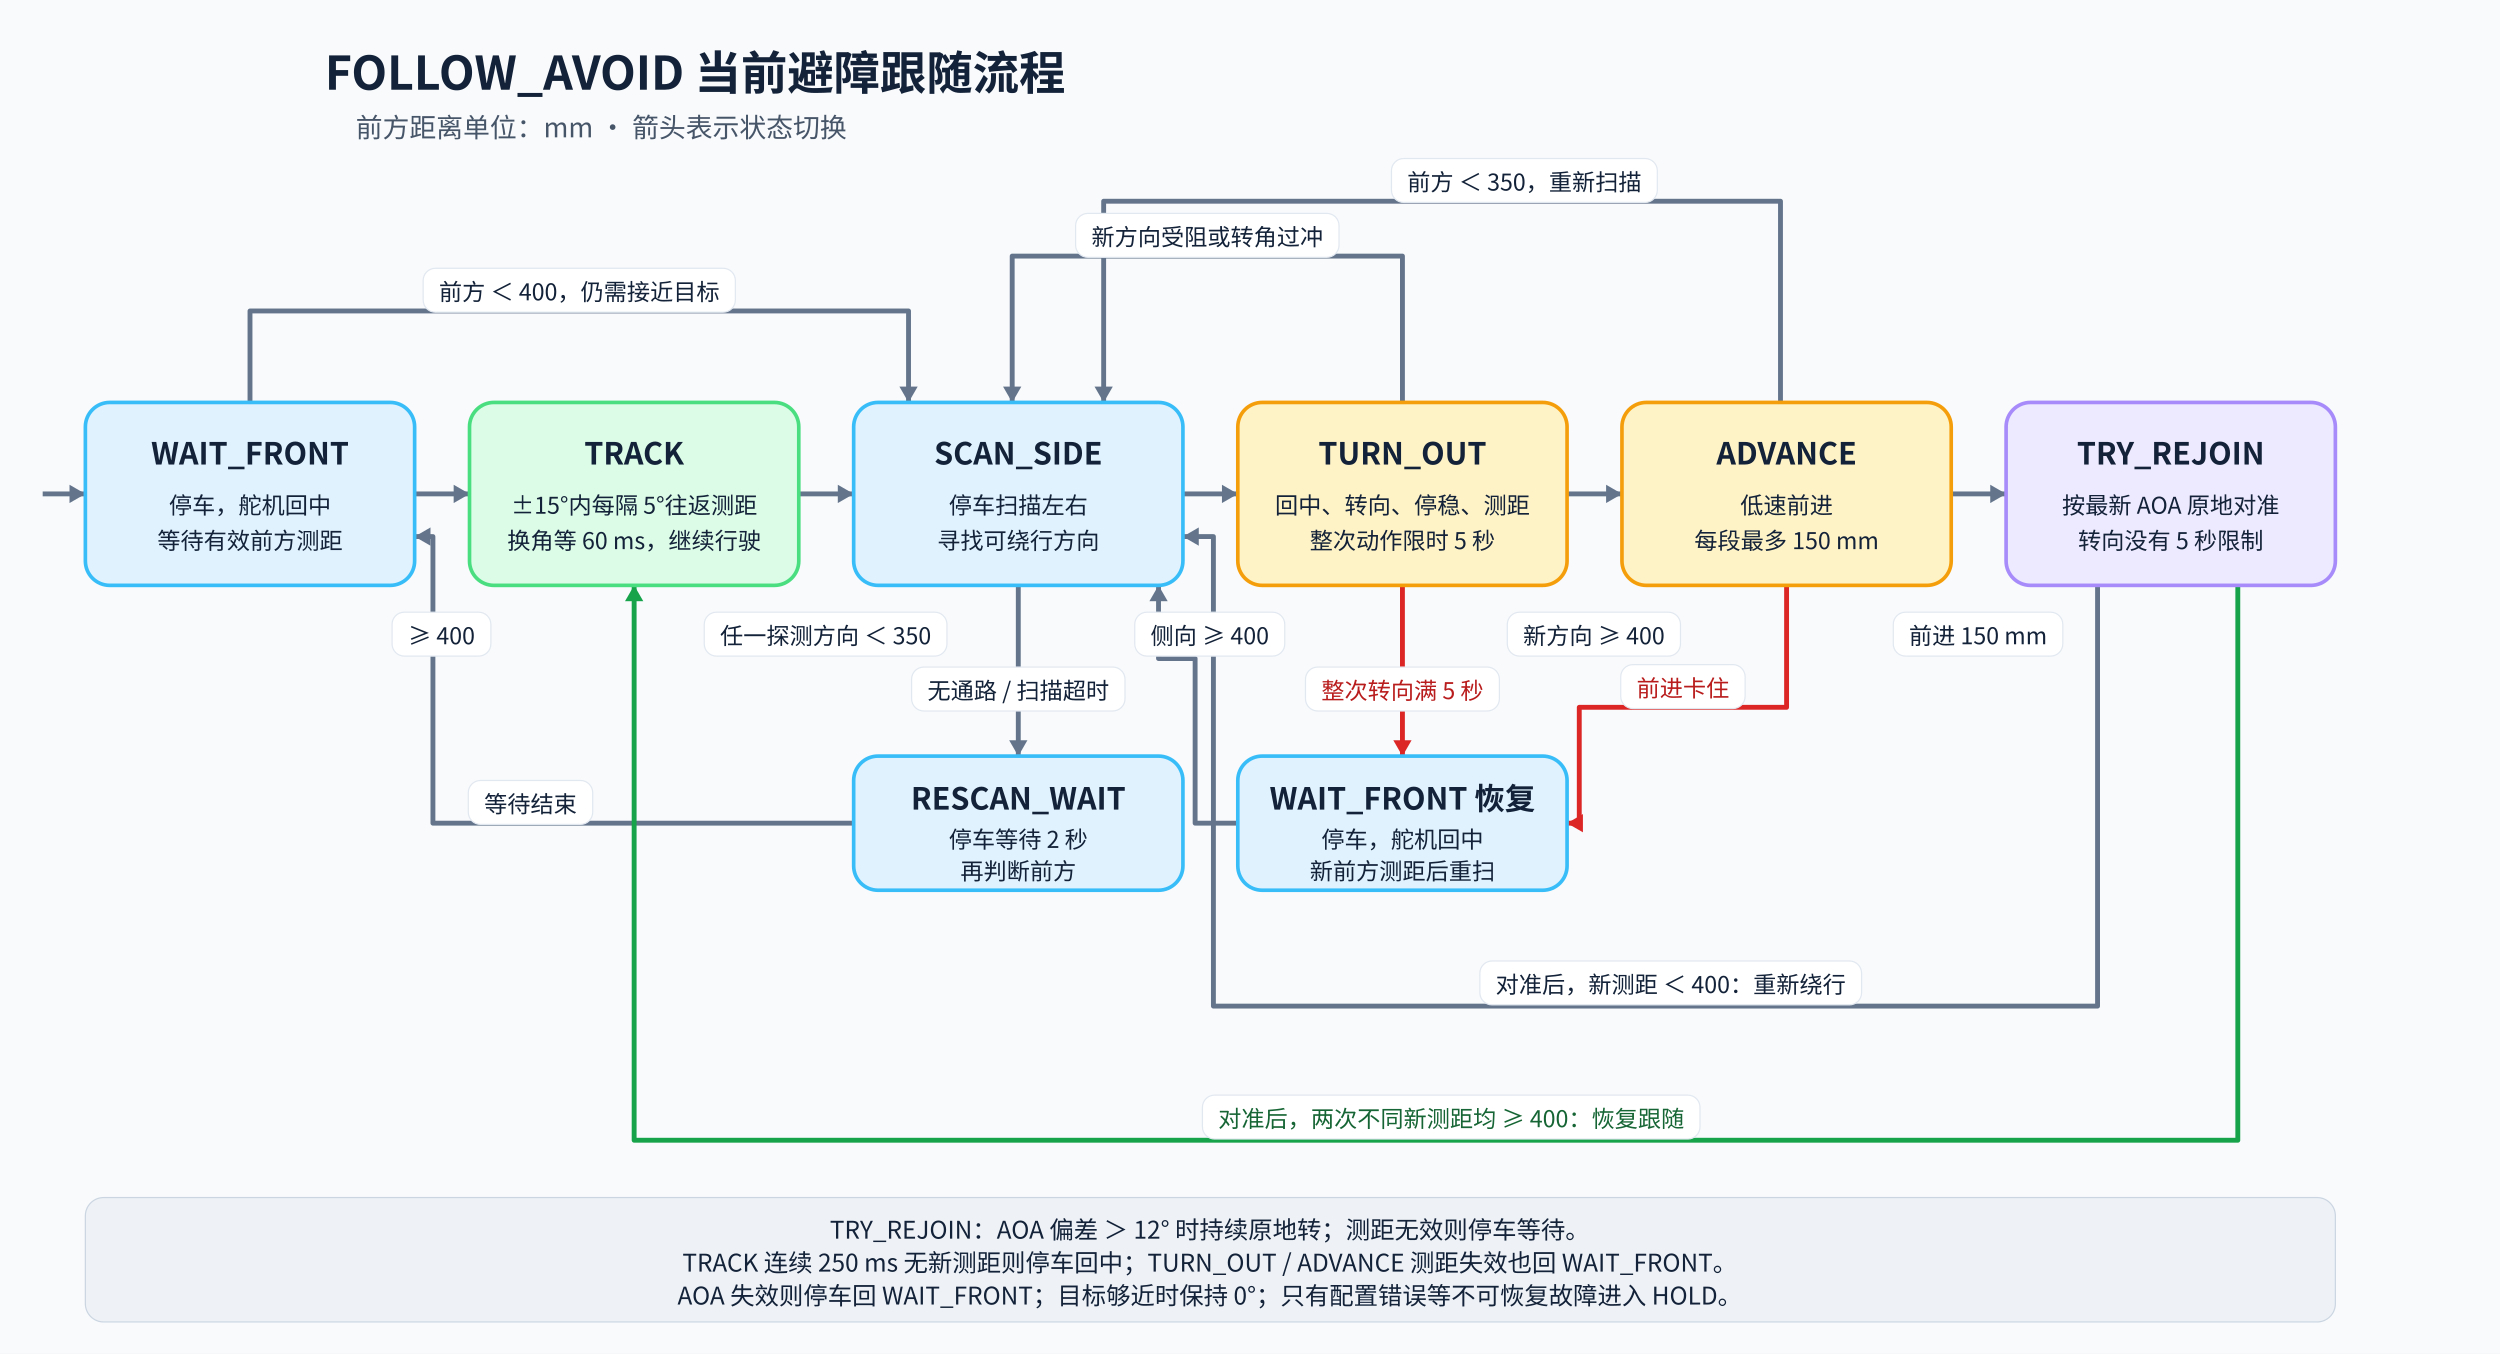
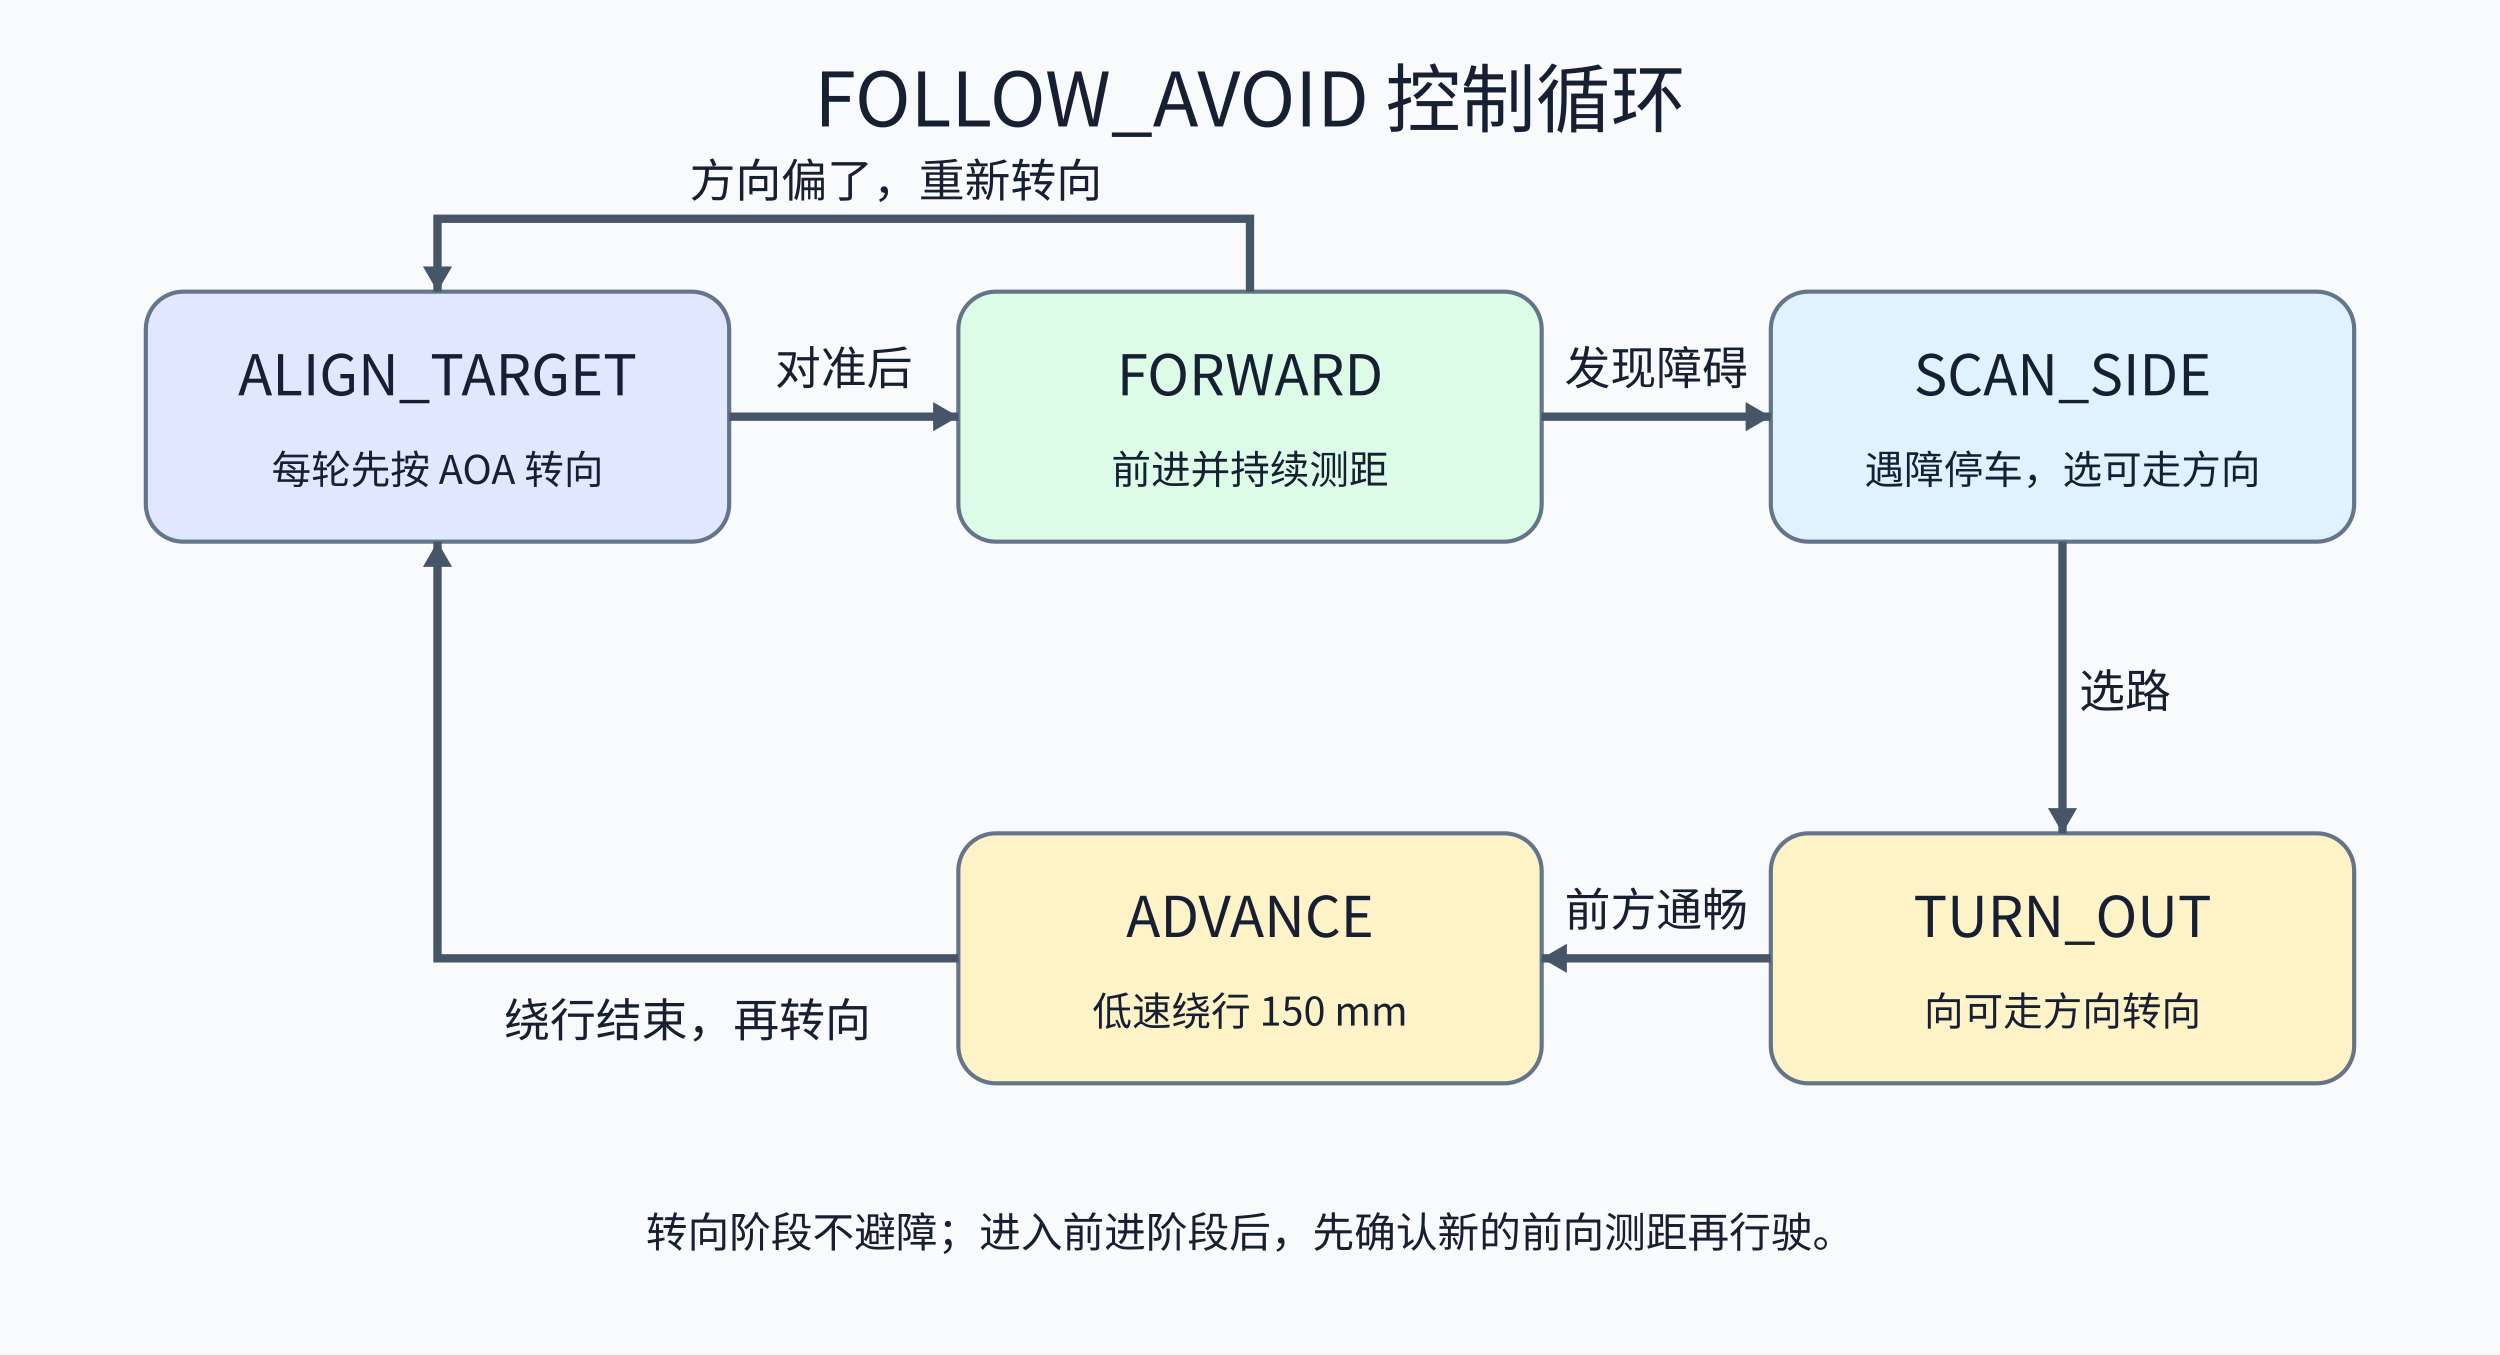
- <svg xmlns="http://www.w3.org/2000/svg" width="2050" height="1110" viewBox="0 0 2050 1110">
-   <rect width="2050" height="1110" fill="#f8fafc" />
-   <polyline points="35,405 70,405" fill="none" stroke="#64748b" stroke-width="4" stroke-linejoin="round" />
-   <polygon points="70.0,405.0 57.0,412.5 57.0,397.5" fill="#64748b" />
-   <polyline points="340,405 385,405" fill="none" stroke="#64748b" stroke-width="4" stroke-linejoin="round" />
-   <polygon points="385.0,405.0 372.0,412.5 372.0,397.5" fill="#64748b" />
-   <polyline points="655,405 700,405" fill="none" stroke="#64748b" stroke-width="4" stroke-linejoin="round" />
-   <polygon points="700.0,405.0 687.0,412.5 687.0,397.5" fill="#64748b" />
-   <polyline points="970,405 1015,405" fill="none" stroke="#64748b" stroke-width="4" stroke-linejoin="round" />
-   <polygon points="1015.0,405.0 1002.0,412.5 1002.0,397.5" fill="#64748b" />
-   <polyline points="1285,405 1330,405" fill="none" stroke="#64748b" stroke-width="4" stroke-linejoin="round" />
-   <polygon points="1330.0,405.0 1317.0,412.5 1317.0,397.5" fill="#64748b" />
-   <polyline points="1600,405 1645,405" fill="none" stroke="#64748b" stroke-width="4" stroke-linejoin="round" />
-   <polygon points="1645.0,405.0 1632.0,412.5 1632.0,397.5" fill="#64748b" />
-   <polyline points="205,330 205,255 745,255 745,330" fill="none" stroke="#64748b" stroke-width="4" stroke-linejoin="round" />
-   <polygon points="745.0,330.0 737.5,317.0 752.5,317.0" fill="#64748b" />
-   <polyline points="1150,330 1150,210 830,210 830,330" fill="none" stroke="#64748b" stroke-width="4" stroke-linejoin="round" />
-   <polygon points="830.0,330.0 822.5,317.0 837.5,317.0" fill="#64748b" />
-   <polyline points="1460,330 1460,165 905,165 905,330" fill="none" stroke="#64748b" stroke-width="4" stroke-linejoin="round" />
-   <polygon points="905.0,330.0 897.5,317.0 912.5,317.0" fill="#64748b" />
-   <polyline points="835,480 835,620" fill="none" stroke="#64748b" stroke-width="4" stroke-linejoin="round" />
-   <polygon points="835.0,620.0 827.5,607.0 842.5,607.0" fill="#64748b" />
-   <polyline points="1150,480 1150,620" fill="none" stroke="#dc2626" stroke-width="4" stroke-linejoin="round" />
-   <polygon points="1150.0,620.0 1142.5,607.0 1157.5,607.0" fill="#dc2626" />
-   <polyline points="1465,480 1465,580 1295,580 1295,675 1285,675" fill="none" stroke="#dc2626" stroke-width="4" stroke-linejoin="round" />
-   <polygon points="1285.0,675.0 1298.0,667.5 1298.0,682.5" fill="#dc2626" />
-   <polyline points="1015,675 980,675 980,540 950,540 950,480" fill="none" stroke="#64748b" stroke-width="4" stroke-linejoin="round" />
-   <polygon points="950.0,480.0 957.5,493.0 942.5,493.0" fill="#64748b" />
-   <polyline points="700,675 355,675 355,440 340,440" fill="none" stroke="#64748b" stroke-width="4" stroke-linejoin="round" />
-   <polygon points="340.0,440.0 353.0,432.5 353.0,447.5" fill="#64748b" />
-   <polyline points="1720,480 1720,825 995,825 995,440 970,440" fill="none" stroke="#64748b" stroke-width="4" stroke-linejoin="round" />
-   <polygon points="970.0,440.0 983.0,432.5 983.0,447.5" fill="#64748b" />
-   <polyline points="1835,480 1835,935 520,935 520,480" fill="none" stroke="#16a34a" stroke-width="4" stroke-linejoin="round" />
-   <polygon points="520.0,480.0 527.5,493.0 512.5,493.0" fill="#16a34a" />
-   <rect x="70" y="330" width="270" height="150" rx="20" fill="#e0f2fe" stroke="#38bdf8" stroke-width="3" />
-   <text x="205" y="370" text-anchor="middle" dominant-baseline="central" font-family="Noto Sans CJK SC" font-size="25" font-weight="700" fill="#132238">WAIT_FRONT</text>
-   <text x="205" y="413" text-anchor="middle" dominant-baseline="central" font-family="Noto Sans CJK SC" font-size="19" font-weight="400" fill="#132238">停车，舵机回中</text>
-   <text x="205" y="442" text-anchor="middle" dominant-baseline="central" font-family="Noto Sans CJK SC" font-size="19" font-weight="400" fill="#132238">等待有效前方测距</text>
-   <rect x="385" y="330" width="270" height="150" rx="20" fill="#dcfce7" stroke="#4ade80" stroke-width="3" />
-   <text x="520" y="370" text-anchor="middle" dominant-baseline="central" font-family="Noto Sans CJK SC" font-size="25" font-weight="700" fill="#132238">TRACK</text>
-   <text x="520" y="413" text-anchor="middle" dominant-baseline="central" font-family="Noto Sans CJK SC" font-size="19" font-weight="400" fill="#132238">±15°内每隔 5°往返测距</text>
-   <text x="520" y="442" text-anchor="middle" dominant-baseline="central" font-family="Noto Sans CJK SC" font-size="19" font-weight="400" fill="#132238">换角等 60 ms，继续行驶</text>
-   <rect x="700" y="330" width="270" height="150" rx="20" fill="#e0f2fe" stroke="#38bdf8" stroke-width="3" />
-   <text x="835" y="370" text-anchor="middle" dominant-baseline="central" font-family="Noto Sans CJK SC" font-size="25" font-weight="700" fill="#132238">SCAN_SIDE</text>
-   <text x="835" y="413" text-anchor="middle" dominant-baseline="central" font-family="Noto Sans CJK SC" font-size="19" font-weight="400" fill="#132238">停车扫描左右</text>
-   <text x="835" y="442" text-anchor="middle" dominant-baseline="central" font-family="Noto Sans CJK SC" font-size="19" font-weight="400" fill="#132238">寻找可绕行方向</text>
-   <rect x="1015" y="330" width="270" height="150" rx="20" fill="#fef3c7" stroke="#f59e0b" stroke-width="3" />
-   <text x="1150" y="370" text-anchor="middle" dominant-baseline="central" font-family="Noto Sans CJK SC" font-size="25" font-weight="700" fill="#132238">TURN_OUT</text>
-   <text x="1150" y="413" text-anchor="middle" dominant-baseline="central" font-family="Noto Sans CJK SC" font-size="19" font-weight="400" fill="#132238">回中、转向、停稳、测距</text>
-   <text x="1150" y="442" text-anchor="middle" dominant-baseline="central" font-family="Noto Sans CJK SC" font-size="19" font-weight="400" fill="#132238">整次动作限时 5 秒</text>
-   <rect x="1330" y="330" width="270" height="150" rx="20" fill="#fef3c7" stroke="#f59e0b" stroke-width="3" />
-   <text x="1465" y="370" text-anchor="middle" dominant-baseline="central" font-family="Noto Sans CJK SC" font-size="25" font-weight="700" fill="#132238">ADVANCE</text>
-   <text x="1465" y="413" text-anchor="middle" dominant-baseline="central" font-family="Noto Sans CJK SC" font-size="19" font-weight="400" fill="#132238">低速前进</text>
-   <text x="1465" y="442" text-anchor="middle" dominant-baseline="central" font-family="Noto Sans CJK SC" font-size="19" font-weight="400" fill="#132238">每段最多 150 mm</text>
-   <rect x="1645" y="330" width="270" height="150" rx="20" fill="#ede9fe" stroke="#a78bfa" stroke-width="3" />
-   <text x="1780" y="370" text-anchor="middle" dominant-baseline="central" font-family="Noto Sans CJK SC" font-size="25" font-weight="700" fill="#132238">TRY_REJOIN</text>
-   <text x="1780" y="413" text-anchor="middle" dominant-baseline="central" font-family="Noto Sans CJK SC" font-size="19" font-weight="400" fill="#132238">按最新 AOA 原地对准</text>
-   <text x="1780" y="442" text-anchor="middle" dominant-baseline="central" font-family="Noto Sans CJK SC" font-size="19" font-weight="400" fill="#132238">转向没有 5 秒限制</text>
-   <rect x="700" y="620" width="270" height="110" rx="20" fill="#e0f2fe" stroke="#38bdf8" stroke-width="3" />
-   <text x="835" y="653" text-anchor="middle" dominant-baseline="central" font-family="Noto Sans CJK SC" font-size="25" font-weight="700" fill="#132238">RESCAN_WAIT</text>
-   <text x="835" y="687" text-anchor="middle" dominant-baseline="central" font-family="Noto Sans CJK SC" font-size="19" font-weight="400" fill="#132238">停车等待 2 秒</text>
-   <text x="835" y="713" text-anchor="middle" dominant-baseline="central" font-family="Noto Sans CJK SC" font-size="19" font-weight="400" fill="#132238">再判断前方</text>
-   <rect x="1015" y="620" width="270" height="110" rx="20" fill="#e0f2fe" stroke="#38bdf8" stroke-width="3" />
-   <text x="1150" y="653" text-anchor="middle" dominant-baseline="central" font-family="Noto Sans CJK SC" font-size="25" font-weight="700" fill="#132238">WAIT_FRONT 恢复</text>
-   <text x="1150" y="687" text-anchor="middle" dominant-baseline="central" font-family="Noto Sans CJK SC" font-size="19" font-weight="400" fill="#132238">停车，舵机回中</text>
-   <text x="1150" y="713" text-anchor="middle" dominant-baseline="central" font-family="Noto Sans CJK SC" font-size="19" font-weight="400" fill="#132238">新前方测距后重扫</text>
-   <rect x="321.5" y="502" width="81" height="36" rx="10" fill="#ffffff" stroke="#e2e8f0" stroke-width="1" />
-   <text x="362" y="520" text-anchor="middle" dominant-baseline="central" font-family="Noto Sans CJK SC" font-size="19" font-weight="400" fill="#132238">≥ 400</text>
-   <rect x="577.5" y="502" width="199" height="36" rx="10" fill="#ffffff" stroke="#e2e8f0" stroke-width="1" />
-   <text x="677" y="520" text-anchor="middle" dominant-baseline="central" font-family="Noto Sans CJK SC" font-size="19" font-weight="400" fill="#132238">任一探测方向 ＜ 350</text>
-   <rect x="930.5" y="502" width="123" height="36" rx="10" fill="#ffffff" stroke="#e2e8f0" stroke-width="1" />
-   <text x="992" y="520" text-anchor="middle" dominant-baseline="central" font-family="Noto Sans CJK SC" font-size="19" font-weight="400" fill="#132238">侧向 ≥ 400</text>
-   <rect x="1236.0" y="502" width="142" height="36" rx="10" fill="#ffffff" stroke="#e2e8f0" stroke-width="1" />
-   <text x="1307" y="520" text-anchor="middle" dominant-baseline="central" font-family="Noto Sans CJK SC" font-size="19" font-weight="400" fill="#132238">新方向 ≥ 400</text>
-   <rect x="1552.5" y="502" width="139" height="36" rx="10" fill="#ffffff" stroke="#e2e8f0" stroke-width="1" />
-   <text x="1622" y="520" text-anchor="middle" dominant-baseline="central" font-family="Noto Sans CJK SC" font-size="19" font-weight="400" fill="#132238">前进 150 mm</text>
-   <rect x="347.0" y="220" width="256" height="36" rx="10" fill="#ffffff" stroke="#e2e8f0" stroke-width="1" />
-   <text x="475" y="238" text-anchor="middle" dominant-baseline="central" font-family="Noto Sans CJK SC" font-size="19" font-weight="400" fill="#132238">前方 ＜ 400，仍需接近目标</text>
-   <rect x="882.0" y="175" width="216" height="36" rx="10" fill="#ffffff" stroke="#e2e8f0" stroke-width="1" />
-   <text x="990" y="193" text-anchor="middle" dominant-baseline="central" font-family="Noto Sans CJK SC" font-size="19" font-weight="400" fill="#132238">新方向受阻或转角过冲</text>
-   <rect x="1141.0" y="130" width="218" height="36" rx="10" fill="#ffffff" stroke="#e2e8f0" stroke-width="1" />
-   <text x="1250" y="148" text-anchor="middle" dominant-baseline="central" font-family="Noto Sans CJK SC" font-size="19" font-weight="400" fill="#132238">前方 ＜ 350，重新扫描</text>
-   <rect x="747.5" y="547" width="175" height="36" rx="10" fill="#ffffff" stroke="#e2e8f0" stroke-width="1" />
-   <text x="835" y="565" text-anchor="middle" dominant-baseline="central" font-family="Noto Sans CJK SC" font-size="19" font-weight="400" fill="#132238">无通路 / 扫描超时</text>
-   <rect x="1070.5" y="547" width="159" height="36" rx="10" fill="#ffffff" stroke="#e2e8f0" stroke-width="1" />
-   <text x="1150" y="565" text-anchor="middle" dominant-baseline="central" font-family="Noto Sans CJK SC" font-size="19" font-weight="400" fill="#b91c1c">整次转向满 5 秒</text>
-   <rect x="1329.0" y="545" width="102" height="36" rx="10" fill="#ffffff" stroke="#e2e8f0" stroke-width="1" />
-   <text x="1380" y="563" text-anchor="middle" dominant-baseline="central" font-family="Noto Sans CJK SC" font-size="19" font-weight="400" fill="#b91c1c">前进卡住</text>
-   <rect x="384.0" y="640" width="102" height="36" rx="10" fill="#ffffff" stroke="#e2e8f0" stroke-width="1" />
-   <text x="435" y="658" text-anchor="middle" dominant-baseline="central" font-family="Noto Sans CJK SC" font-size="19" font-weight="400" fill="#132238">等待结束</text>
-   <rect x="1213.5" y="788" width="313" height="36" rx="10" fill="#ffffff" stroke="#e2e8f0" stroke-width="1" />
-   <text x="1370" y="806" text-anchor="middle" dominant-baseline="central" font-family="Noto Sans CJK SC" font-size="19" font-weight="400" fill="#132238">对准后，新测距 ＜ 400：重新绕行</text>
-   <rect x="986.0" y="898" width="408" height="36" rx="10" fill="#ffffff" stroke="#e2e8f0" stroke-width="1" />
-   <text x="1190" y="916" text-anchor="middle" dominant-baseline="central" font-family="Noto Sans CJK SC" font-size="19" font-weight="400" fill="#166534">对准后，两次不同新测距均 ≥ 400：恢复跟随</text>
-   <text x="570" y="57" text-anchor="middle" dominant-baseline="central" font-family="Noto Sans CJK SC" font-size="38" font-weight="700" fill="#132238">FOLLOW_AVOID 当前避障跟随流程</text>
-   <text x="493" y="103" text-anchor="middle" dominant-baseline="central" font-family="Noto Sans CJK SC" font-size="22" font-weight="400" fill="#475569">前方距离单位：mm  ·  箭头表示状态切换</text>
-   <rect x="70" y="982" width="1845" height="102" rx="15" fill="#eef2f7" stroke="#cbd5e1" stroke-width="1" />
-   <text x="992" y="1007" text-anchor="middle" dominant-baseline="central" font-family="Noto Sans CJK SC" font-size="20" font-weight="400" fill="#132238">TRY_REJOIN：AOA 偏差 ＞ 12° 时持续原地转；测距无效则停车等待。</text>
-   <text x="992" y="1034" text-anchor="middle" dominant-baseline="central" font-family="Noto Sans CJK SC" font-size="20" font-weight="400" fill="#132238">TRACK 连续 250 ms 无新测距则停车回中；TURN_OUT / ADVANCE 测距失效也回 WAIT_FRONT。</text>
-   <text x="992" y="1061" text-anchor="middle" dominant-baseline="central" font-family="Noto Sans CJK SC" font-size="20" font-weight="400" fill="#132238">AOA 失效则停车回 WAIT_FRONT；目标够近时保持 0°；只有配置错误等不可恢复故障进入 HOLD。</text>
+ <svg xmlns="http://www.w3.org/2000/svg" width="1200" height="650">
+   <rect width="100%" height="100%" fill="#f8fafc" />
+   <text x="600" y="45" text-anchor="middle" dominant-baseline="central" font-family="Noto Sans CJK SC" font-size="36" fill="#172033">FOLLOW_AVOID 控制循环</text>
+   <rect x="70" y="140" width="280" height="120" rx="18" fill="#e0e7ff" stroke="#64748b" stroke-width="2" />
+   <text x="210" y="178" text-anchor="middle" dominant-baseline="central" font-family="Noto Sans CJK SC" font-size="27" fill="#172033">ALIGN_TARGET</text>
+   <text x="210" y="224" text-anchor="middle" dominant-baseline="central" font-family="Noto Sans CJK SC" font-size="19" fill="#172033">每轮先按 AOA 转向</text>
+   <rect x="460" y="140" width="280" height="120" rx="18" fill="#dcfce7" stroke="#64748b" stroke-width="2" />
+   <text x="600" y="178" text-anchor="middle" dominant-baseline="central" font-family="Noto Sans CJK SC" font-size="27" fill="#172033">FORWARD</text>
+   <text x="600" y="224" text-anchor="middle" dominant-baseline="central" font-family="Noto Sans CJK SC" font-size="19" fill="#172033">前进并持续测距</text>
+   <rect x="850" y="140" width="280" height="120" rx="18" fill="#e0f2fe" stroke="#64748b" stroke-width="2" />
+   <text x="990" y="178" text-anchor="middle" dominant-baseline="central" font-family="Noto Sans CJK SC" font-size="27" fill="#172033">SCAN_SIDE</text>
+   <text x="990" y="224" text-anchor="middle" dominant-baseline="central" font-family="Noto Sans CJK SC" font-size="19" fill="#172033">遇障停车，选可走方向</text>
+   <rect x="850" y="400" width="280" height="120" rx="18" fill="#fef3c7" stroke="#64748b" stroke-width="2" />
+   <text x="990" y="438" text-anchor="middle" dominant-baseline="central" font-family="Noto Sans CJK SC" font-size="27" fill="#172033">TURN_OUT</text>
+   <text x="990" y="484" text-anchor="middle" dominant-baseline="central" font-family="Noto Sans CJK SC" font-size="19" fill="#172033">向可走方向转向</text>
+   <rect x="460" y="400" width="280" height="120" rx="18" fill="#fef3c7" stroke="#64748b" stroke-width="2" />
+   <text x="600" y="438" text-anchor="middle" dominant-baseline="central" font-family="Noto Sans CJK SC" font-size="27" fill="#172033">ADVANCE</text>
+   <text x="600" y="484" text-anchor="middle" dominant-baseline="central" font-family="Noto Sans CJK SC" font-size="19" fill="#172033">低速绕行 150 mm</text>
+   <polyline points="350,200 460,200" fill="none" stroke="#475569" stroke-width="4" />
+   <polygon points="460.0,200.0 447.9,207.0 447.9,193.0" fill="#475569" />
+   <polyline points="740,200 850,200" fill="none" stroke="#475569" stroke-width="4" />
+   <polygon points="850.0,200.0 837.9,207.0 837.9,193.0" fill="#475569" />
+   <polyline points="990,260 990,400" fill="none" stroke="#475569" stroke-width="4" />
+   <polygon points="990.0,400.0 983.0,387.9 997.0,387.9" fill="#475569" />
+   <polyline points="850,460 740,460" fill="none" stroke="#475569" stroke-width="4" />
+   <polygon points="740.0,460.0 752.1,453.0 752.1,467.0" fill="#475569" />
+   <polyline points="460,460 210,460 210,260" fill="none" stroke="#475569" stroke-width="4" />
+   <polygon points="210.0,260.0 217.0,272.1 203.0,272.1" fill="#475569" />
+   <polyline points="600,140 600,105 210,105 210,140" fill="none" stroke="#475569" stroke-width="4" />
+   <polygon points="210.0,140.0 203.0,127.9 217.0,127.9" fill="#475569" />
+   <text x="405" y="175" text-anchor="middle" dominant-baseline="central" font-family="Noto Sans CJK SC" font-size="22" fill="#172033">对准后</text>
+   <text x="795" y="175" text-anchor="middle" dominant-baseline="central" font-family="Noto Sans CJK SC" font-size="22" fill="#172033">发现障碍</text>
+   <text x="1020" y="330" text-anchor="middle" dominant-baseline="central" font-family="Noto Sans CJK SC" font-size="22" fill="#172033">选路</text>
+   <text x="795" y="435" text-anchor="middle" dominant-baseline="central" font-family="Noto Sans CJK SC" font-size="22" fill="#172033">前方通畅</text>
+   <text x="330" y="488" text-anchor="middle" dominant-baseline="central" font-family="Noto Sans CJK SC" font-size="22" fill="#172033">绕行结束，再转向</text>
+   <text x="430" y="85" text-anchor="middle" dominant-baseline="central" font-family="Noto Sans CJK SC" font-size="22" fill="#172033">方向偏了，重新转向</text>
+   <text x="600" y="590" text-anchor="middle" dominant-baseline="central" font-family="Noto Sans CJK SC" font-size="20" fill="#172033">转向阶段不避障；进入前进阶段后，先确认新的前向测距再行驶。</text>
</svg>
